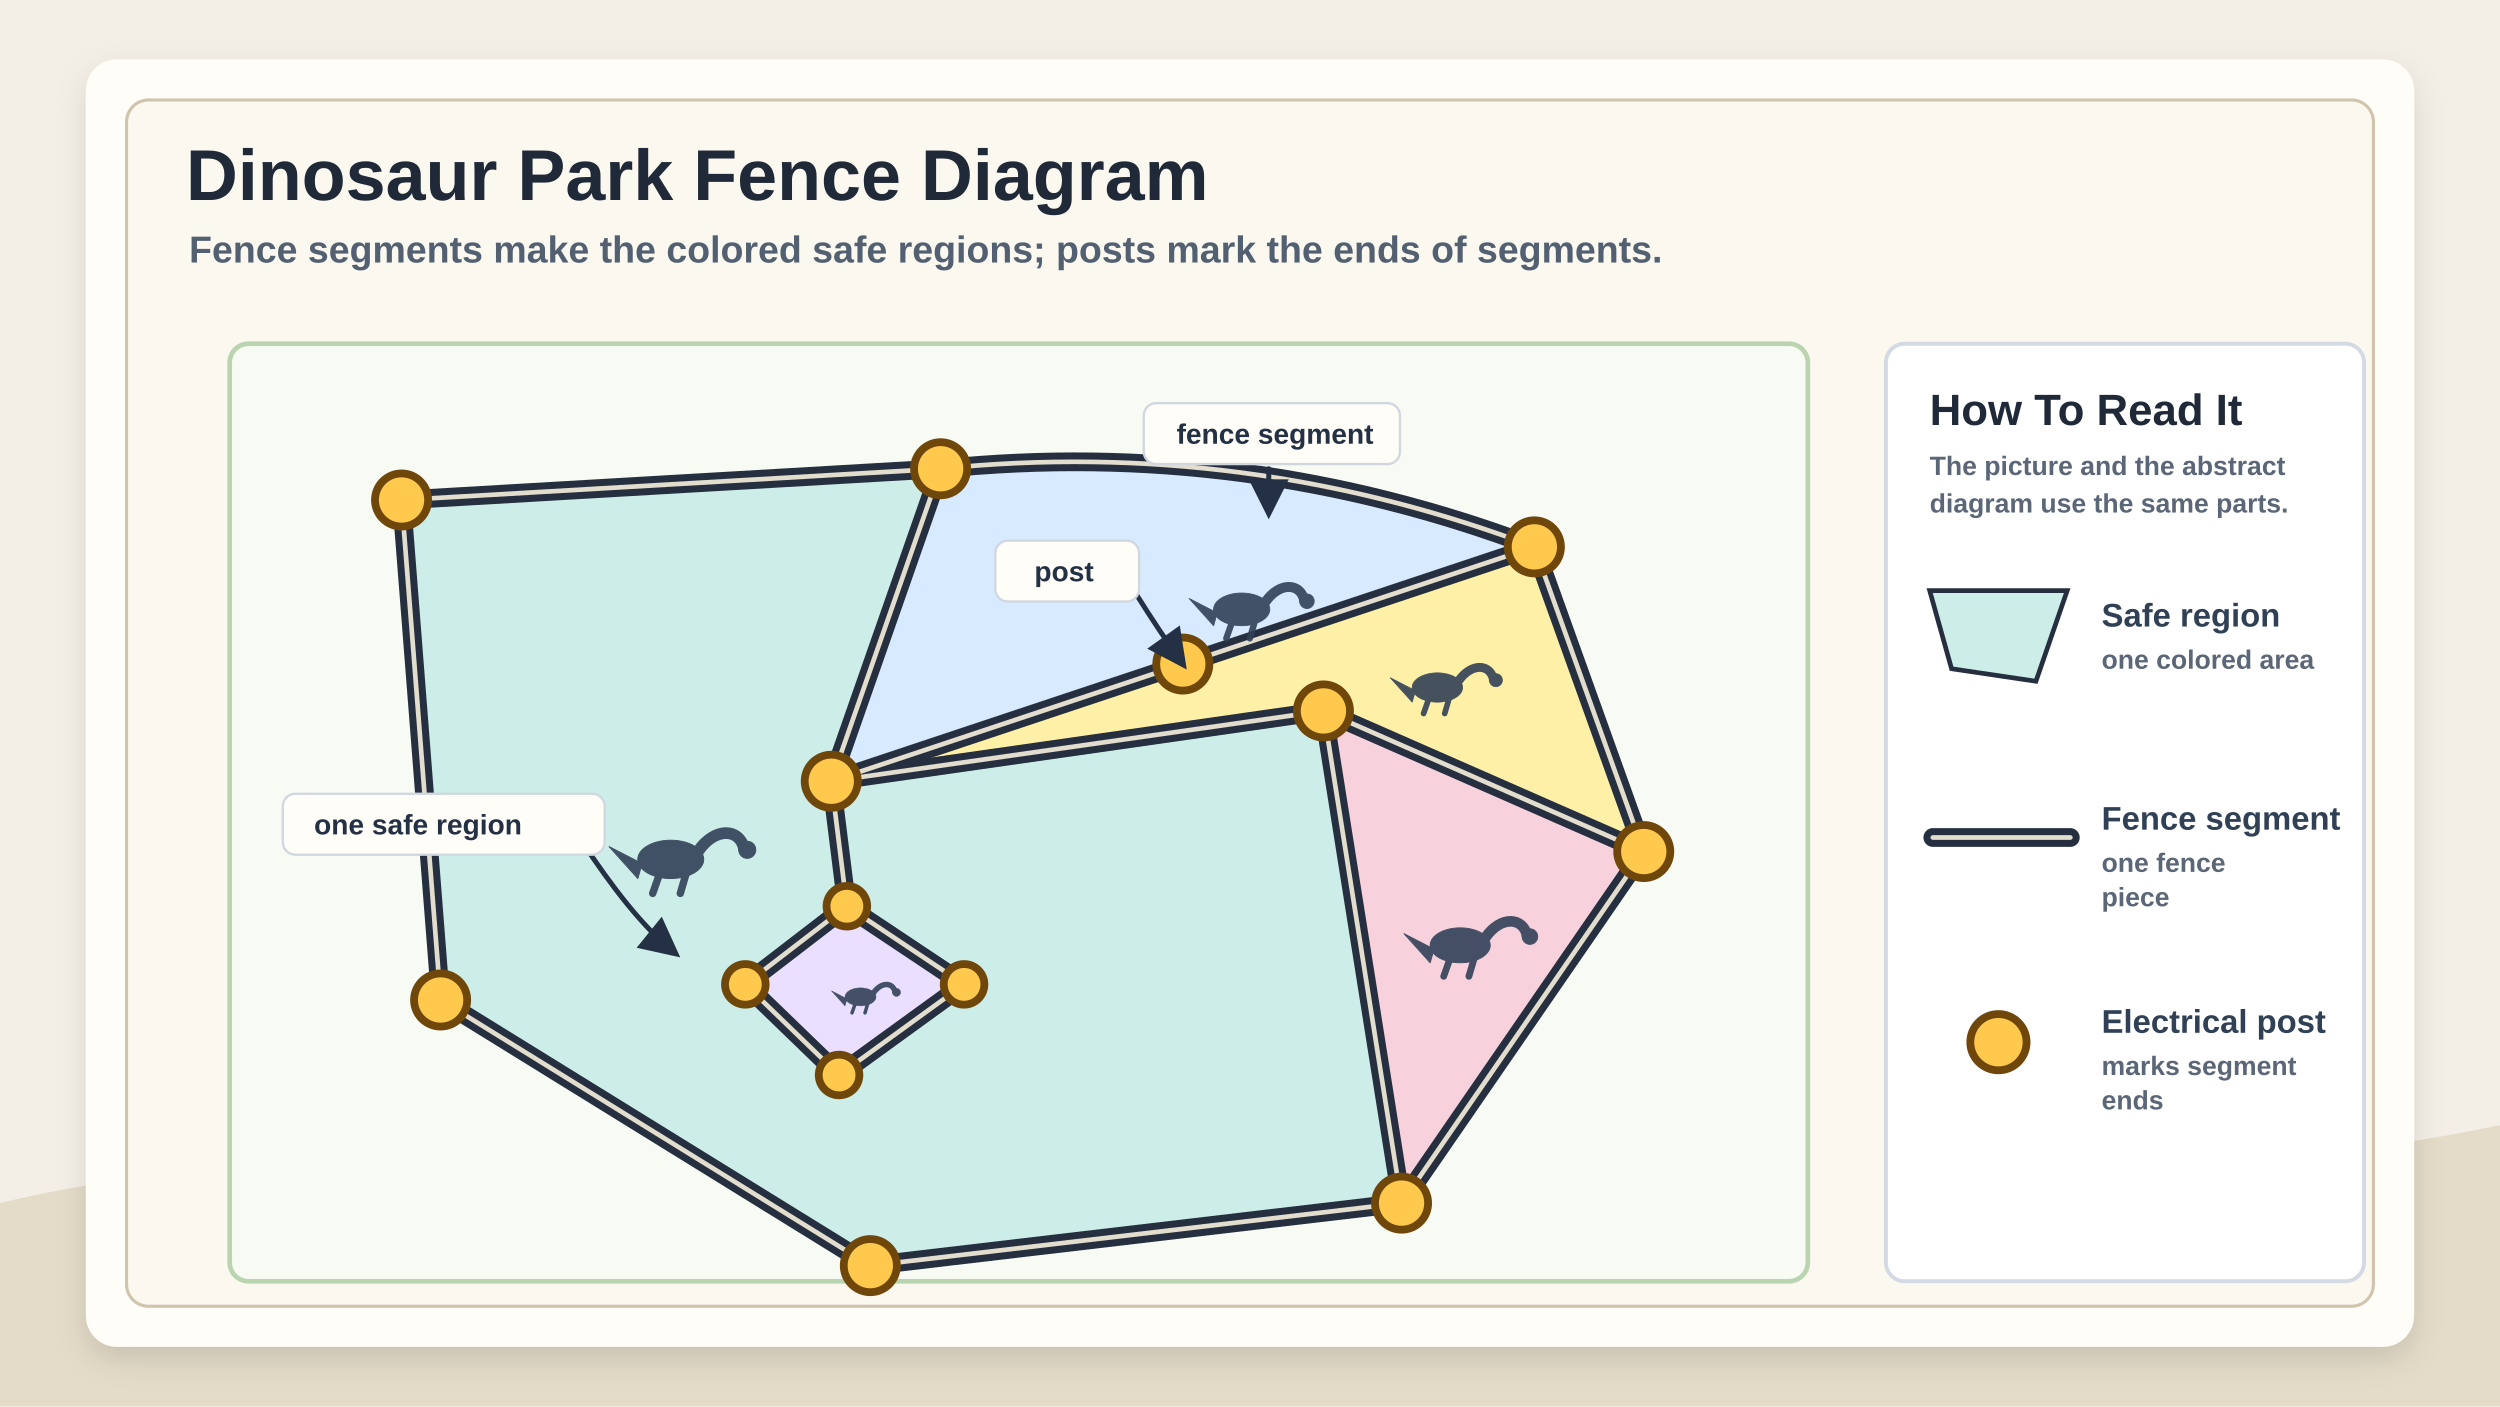
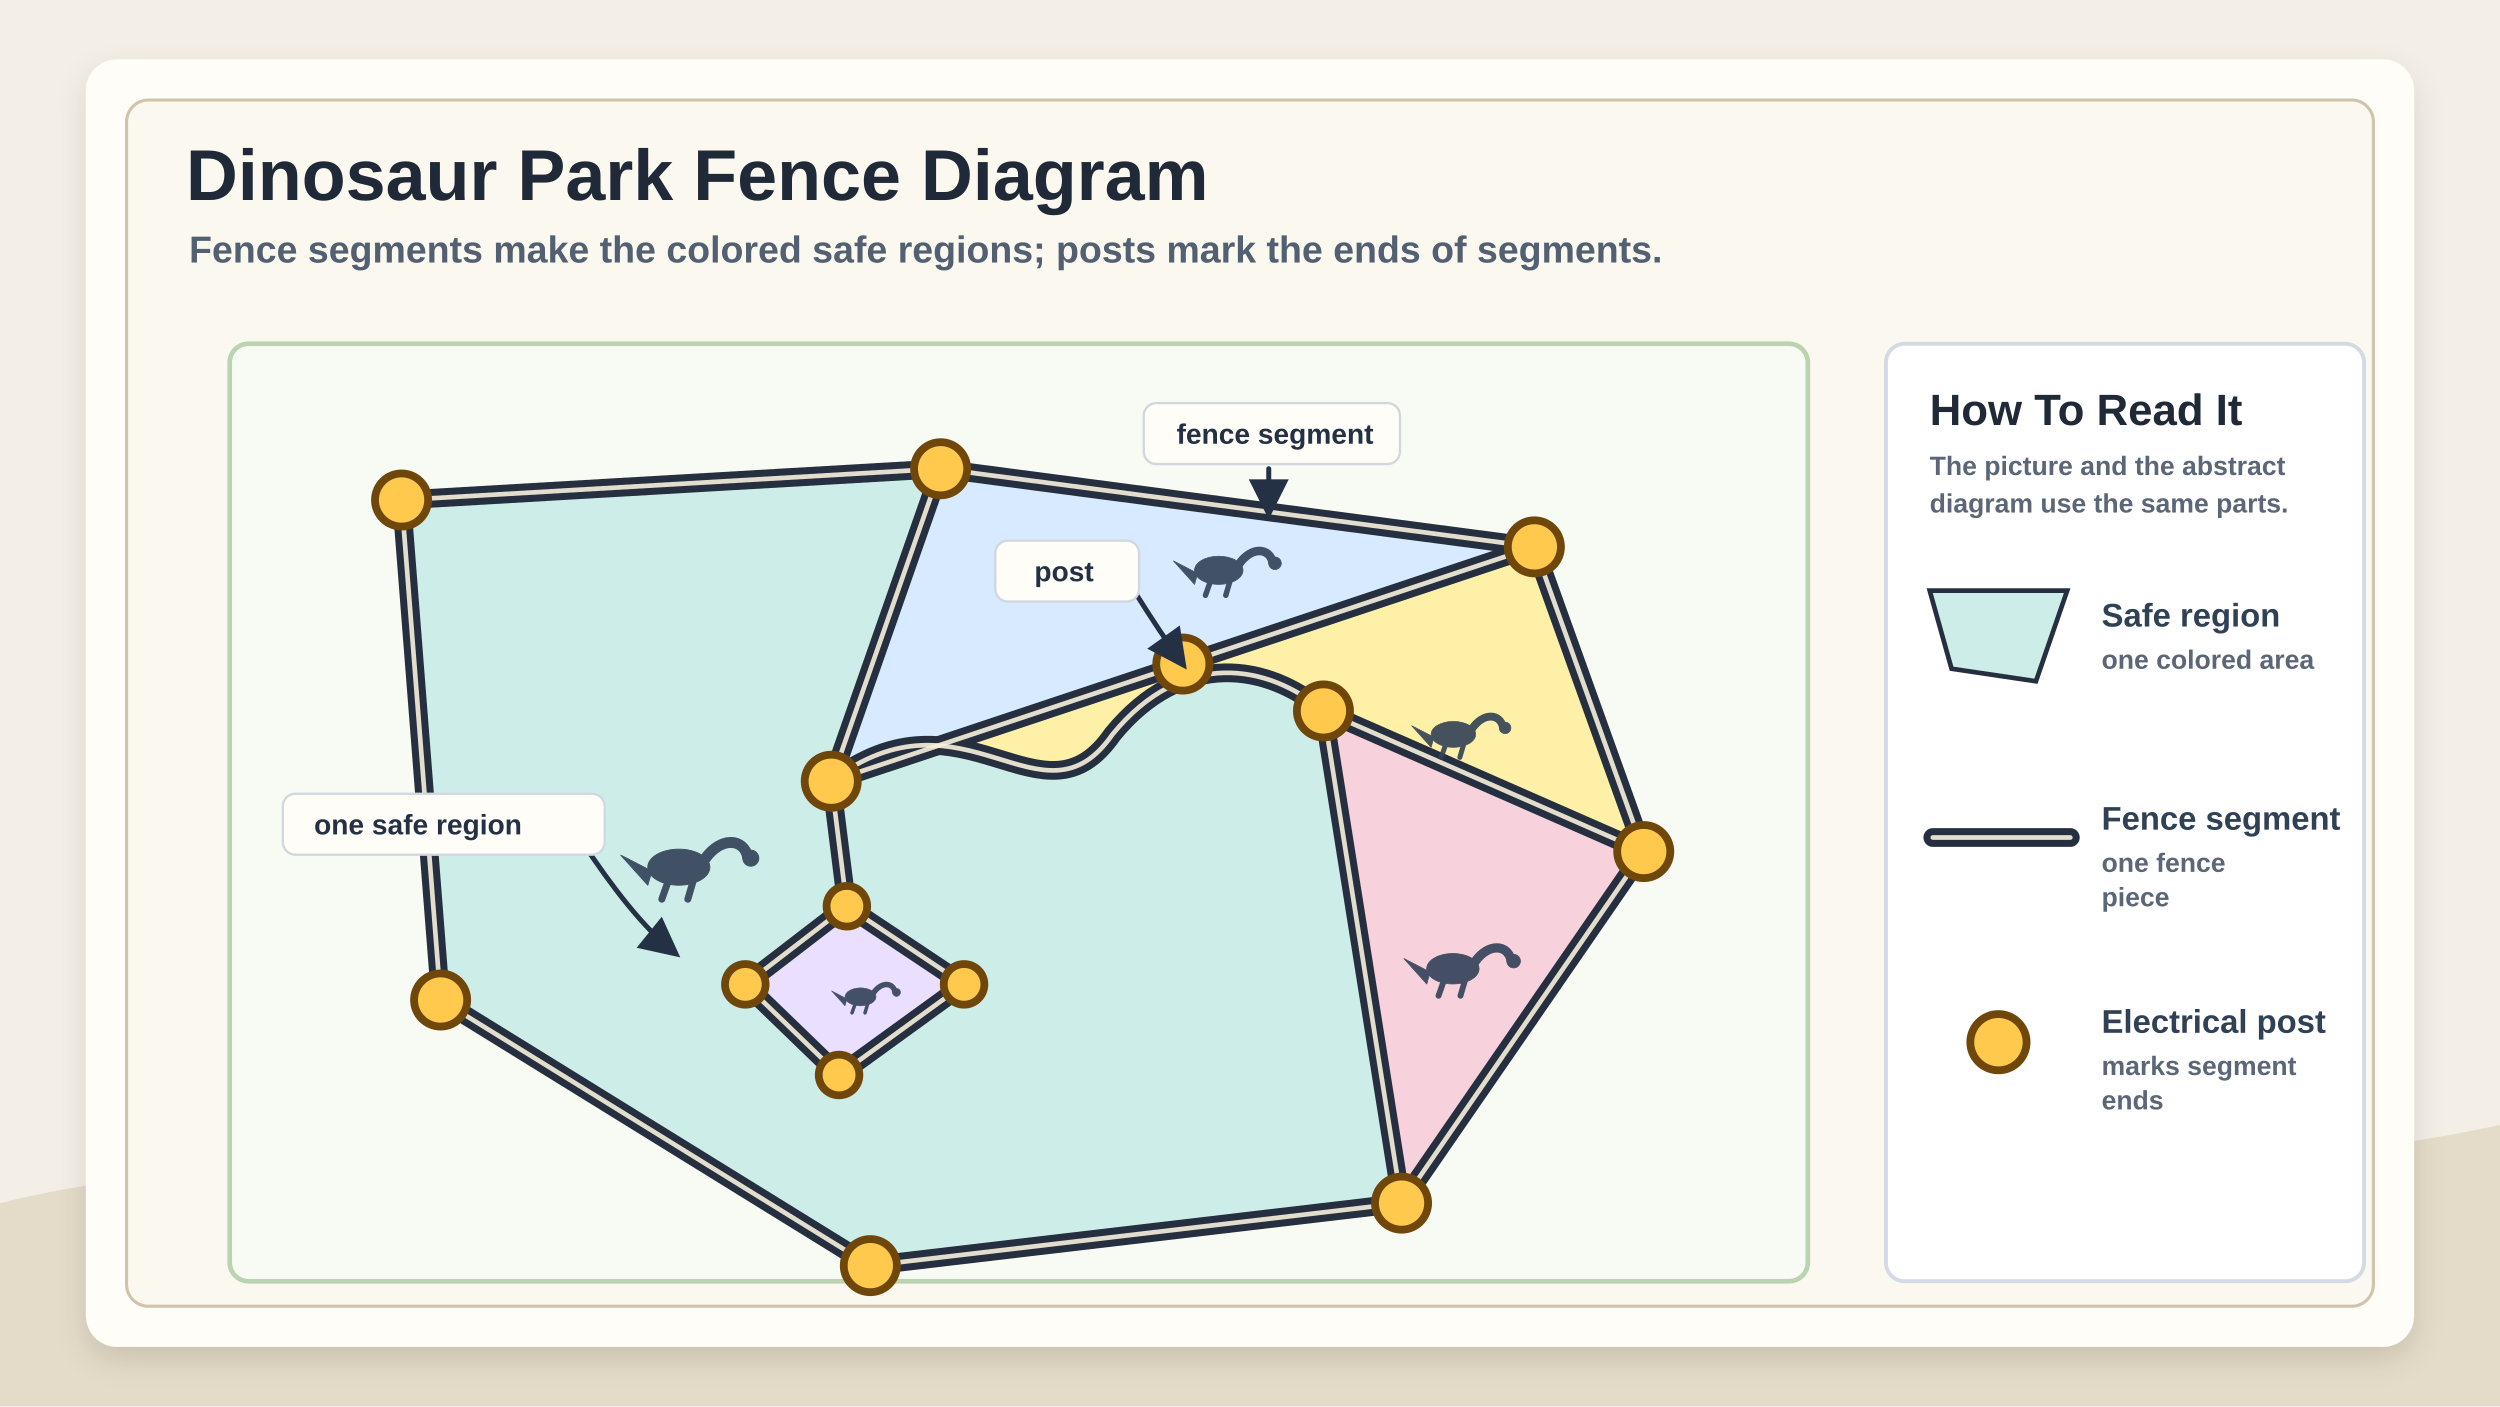
<svg xmlns="http://www.w3.org/2000/svg" width="1600" height="900" viewBox="0 0 1600 900" role="img" aria-labelledby="title desc">
  <defs>
    <style>
      .title { font: 800 46px Arial, sans-serif; fill: #1f2937; }
      .subtitle { font: 600 24px Arial, sans-serif; fill: #526071; }
      .panel-title { font: 800 28px Arial, sans-serif; fill: #1f2937; }
      .body { font: 700 21px Arial, sans-serif; fill: #304156; }
      .small { font: 600 17px Arial, sans-serif; fill: #5b6677; }
      .tag { font: 800 18px Arial, sans-serif; fill: #243044; }
      .fence { fill: none; stroke: #252f3f; stroke-width: 12; stroke-linecap: round; stroke-linejoin: round; }
      .fence-light { fill: none; stroke: #f6f0dc; stroke-width: 3; stroke-linecap: round; stroke-linejoin: round; opacity: .9; }
      .post { fill: #ffc94d; stroke: #70470b; stroke-width: 5; }
      .callout { stroke: #243044; stroke-width: 3.2; stroke-linecap: round; stroke-linejoin: round; fill: none; marker-end: url(#arrow); }
      .region-outline { fill: none; stroke: #252f3f; stroke-width: 2; opacity: .12; }
    </style>
    <marker id="arrow" viewBox="0 0 10 10" refX="8.3" refY="5" markerWidth="8" markerHeight="8" orient="auto">
      <path d="M 0 0 L 10 5 L 0 10 z" fill="#243044" />
    </marker>
    <filter id="shadow" x="-10%" y="-12%" width="120%" height="130%">
      <feDropShadow dx="0" dy="8" stdDeviation="10" flood-color="#101828" flood-opacity=".12" />
    </filter>
    <g id="dinosaur" fill="#314056" stroke="#314056" stroke-linecap="round" stroke-linejoin="round">
      <path d="M-31 4 L-62 -12 L-35 18 Z" />
      <ellipse cx="-4" cy="0" rx="31" ry="18" />
      <path d="M22 -8 C38 -31 61 -29 65 -10" fill="none" stroke-width="11" />
      <circle cx="68" cy="-9" r="8" />
      <path d="M-15 15 L-21 32 M10 15 L5 32" fill="none" stroke-width="7" />
    </g>
  </defs>
  <rect width="1600" height="900" fill="#f4efe6" />
  <path d="M0 770 C210 718 340 792 530 748 C690 711 805 790 990 745 C1188 697 1328 778 1600 720 L1600 900 L0 900 Z" fill="#e4dbc8" />
  <g transform="translate(55 38)">
    <rect width="1490" height="824" rx="20" fill="#fffdf8" filter="url(#shadow)" />
    <rect x="26" y="26" width="1438" height="772" rx="14" fill="#fbf8f0" stroke="#d1c4ad" stroke-width="2" />
    <text class="title" x="64" y="90">Dinosaur Park Fence Diagram</text>
    <text class="subtitle" x="66" y="130">Fence segments make the colored safe regions; posts mark the ends of segments.</text>
    <g transform="translate(92 182)">
      <rect width="1010" height="600" rx="12" fill="#f7fbf4" stroke="#b9d4af" stroke-width="3" />
-       <path fill-rule="evenodd" d="M110 100 L455 80 L385 280 L700 235 L750 550 L410 590 L135 420 Z M330 410 L395 360 L470 410 L390 468 Z" fill="#cdeee8" />
-       <path d="M455 80 Q650 60 835 130 L385 280 Z" fill="#d8eaff" />
-       <path d="M835 130 L905 325 L700 235 L385 280 Z" fill="#fff0a8" />
+       <path fill-rule="evenodd" d="M110 100 L455 80 L385 280 C470 215 520 315 565 250 C610 195 665 205 700 235 L750 550 L410 590 L135 420 Z M330 410 L395 360 L470 410 L390 468 Z" fill="#cdeee8" />
+       <path d="M455 80 L835 130 L385 280 Z" fill="#d8eaff" />
+       <path d="M835 130 L905 325 L700 235 C665 205 610 195 565 250 C520 315 470 215 385 280 Z" fill="#fff0a8" />
      <path d="M905 325 L750 550 L700 235 Z" fill="#f7d1dc" />
      <path d="M330 410 L395 360 L470 410 L390 468 Z" fill="#eadfff" />
-       <path fill-rule="evenodd" class="region-outline" d="M110 100 L455 80 L385 280 L700 235 L750 550 L410 590 L135 420 Z M330 410 L395 360 L470 410 L390 468 Z" />
-       <path class="region-outline" d="M455 80 Q650 60 835 130 L385 280 Z" />
-       <path class="region-outline" d="M835 130 L905 325 L700 235 L385 280 Z" />
+       <path fill-rule="evenodd" class="region-outline" d="M110 100 L455 80 L385 280 C470 215 520 315 565 250 C610 195 665 205 700 235 L750 550 L410 590 L135 420 Z M330 410 L395 360 L470 410 L390 468 Z" />
+       <path class="region-outline" d="M455 80 L835 130 L385 280 Z" />
+       <path class="region-outline" d="M835 130 L905 325 L700 235 C665 205 610 195 565 250 C520 315 470 215 385 280 Z" />
      <path class="region-outline" d="M905 325 L750 550 L700 235 Z" />
-       <path class="fence" d="M110 100 L455 80 Q650 60 835 130 L905 325 L750 550 L410 590 L135 420 Z" />
-       <path class="fence" d="M455 80 L385 280 L700 235 L750 550" />
+       <path class="fence" d="M110 100 L455 80 L835 130 L905 325 L750 550 L410 590 L135 420 Z" />
+       <path class="fence" d="M455 80 L385 280 C470 215 520 315 565 250 C610 195 665 205 700 235 L750 550" />
      <path class="fence" d="M835 130 L610 205 L385 280" />
      <path class="fence" d="M905 325 L700 235" />
      <path class="fence" d="M385 280 L395 360" />
      <path class="fence" d="M330 410 L395 360 L470 410 L390 468 Z" />
-       <path class="fence-light" d="M110 100 L455 80 Q650 60 835 130 L905 325 L750 550 L410 590 L135 420 Z" />
-       <path class="fence-light" d="M455 80 L385 280 L700 235 L750 550" />
+       <path class="fence-light" d="M110 100 L455 80 L835 130 L905 325 L750 550 L410 590 L135 420 Z" />
+       <path class="fence-light" d="M455 80 L385 280 C470 215 520 315 565 250 C610 195 665 205 700 235 L750 550" />
      <path class="fence-light" d="M835 130 L610 205 L385 280" />
      <path class="fence-light" d="M905 325 L700 235" />
      <path class="fence-light" d="M385 280 L395 360" />
      <path class="fence-light" d="M330 410 L395 360 L470 410 L390 468 Z" />
      <circle class="post" cx="110" cy="100" r="17" />
      <circle class="post" cx="455" cy="80" r="17" />
      <circle class="post" cx="835" cy="130" r="17" />
      <circle class="post" cx="905" cy="325" r="17" />
      <circle class="post" cx="750" cy="550" r="17" />
      <circle class="post" cx="410" cy="590" r="17" />
      <circle class="post" cx="135" cy="420" r="17" />
      <circle class="post" cx="385" cy="280" r="17" />
      <circle class="post" cx="610" cy="205" r="17" />
      <circle class="post" cx="700" cy="235" r="17" />
      <circle class="post" cx="330" cy="410" r="13" />
      <circle class="post" cx="395" cy="360" r="13" />
      <circle class="post" cx="470" cy="410" r="13" />
      <circle class="post" cx="390" cy="468" r="13" />
      <g opacity=".9">
-         <use href="#dinosaur" transform="translate(285 330) scale(.68)" />
+         <use href="#dinosaur" transform="translate(290 335) scale(.64)" />
        <use href="#dinosaur" transform="translate(405 418) scale(.32)" />
-         <use href="#dinosaur" transform="translate(650 170) scale(.58)" />
-         <use href="#dinosaur" transform="translate(775 220) scale(.52)" />
-         <use href="#dinosaur" transform="translate(790 385) scale(.62)" />
+         <use href="#dinosaur" transform="translate(635 145) scale(.5)" />
+         <use href="#dinosaur" transform="translate(785 250) scale(.46)" />
+         <use href="#dinosaur" transform="translate(785 400) scale(.54)" />
      </g>
      <path class="callout" d="M225 318 C245 348 264 373 285 390" />
      <rect x="34" y="288" width="206" height="39" rx="8" fill="#fffdf8" stroke="#d1d7df" stroke-width="1.5" />
      <text class="tag" x="54" y="314">one safe region</text>
      <path class="callout" d="M665 80 L665 108" />
      <rect x="585" y="38" width="164" height="39" rx="8" fill="#fffdf8" stroke="#d1d7df" stroke-width="1.5" />
      <text class="tag" x="606" y="64">fence segment</text>
      <path class="callout" d="M580 160 C590 176 600 191 610 205" />
      <rect x="490" y="126" width="92" height="39" rx="8" fill="#fffdf8" stroke="#d1d7df" stroke-width="1.5" />
      <text class="tag" x="515" y="152">post</text>
    </g>
    <g transform="translate(1152 182)">
      <rect width="306" height="600" rx="12" fill="#ffffff" stroke="#d4dae3" stroke-width="2.5" />
      <text class="panel-title" x="28" y="52">How To Read It</text>
      <text class="small" x="28" y="84">The picture and the abstract</text>
      <text class="small" x="28" y="108">diagram use the same parts.</text>
      <g transform="translate(28 158)">
        <path d="M0 0 L88 0 L68 58 L14 50 Z" fill="#cdeee8" stroke="#252f3f" stroke-width="3" />
        <text class="body" x="110" y="23">Safe region</text>
        <text class="small" x="110" y="50">one colored area</text>
      </g>
      <g transform="translate(28 288)">
        <line x1="2" y1="28" x2="90" y2="28" class="fence" />
        <line x1="2" y1="28" x2="90" y2="28" class="fence-light" />
        <text class="body" x="110" y="23">Fence segment</text>
        <text class="small" x="110" y="50">one fence</text>
        <text class="small" x="110" y="72">piece</text>
      </g>
      <g transform="translate(28 418)">
        <circle class="post" cx="44" cy="29" r="18" />
        <text class="body" x="110" y="23">Electrical post</text>
        <text class="small" x="110" y="50">marks segment</text>
        <text class="small" x="110" y="72">ends</text>
      </g>
    </g>
  </g>
</svg>
